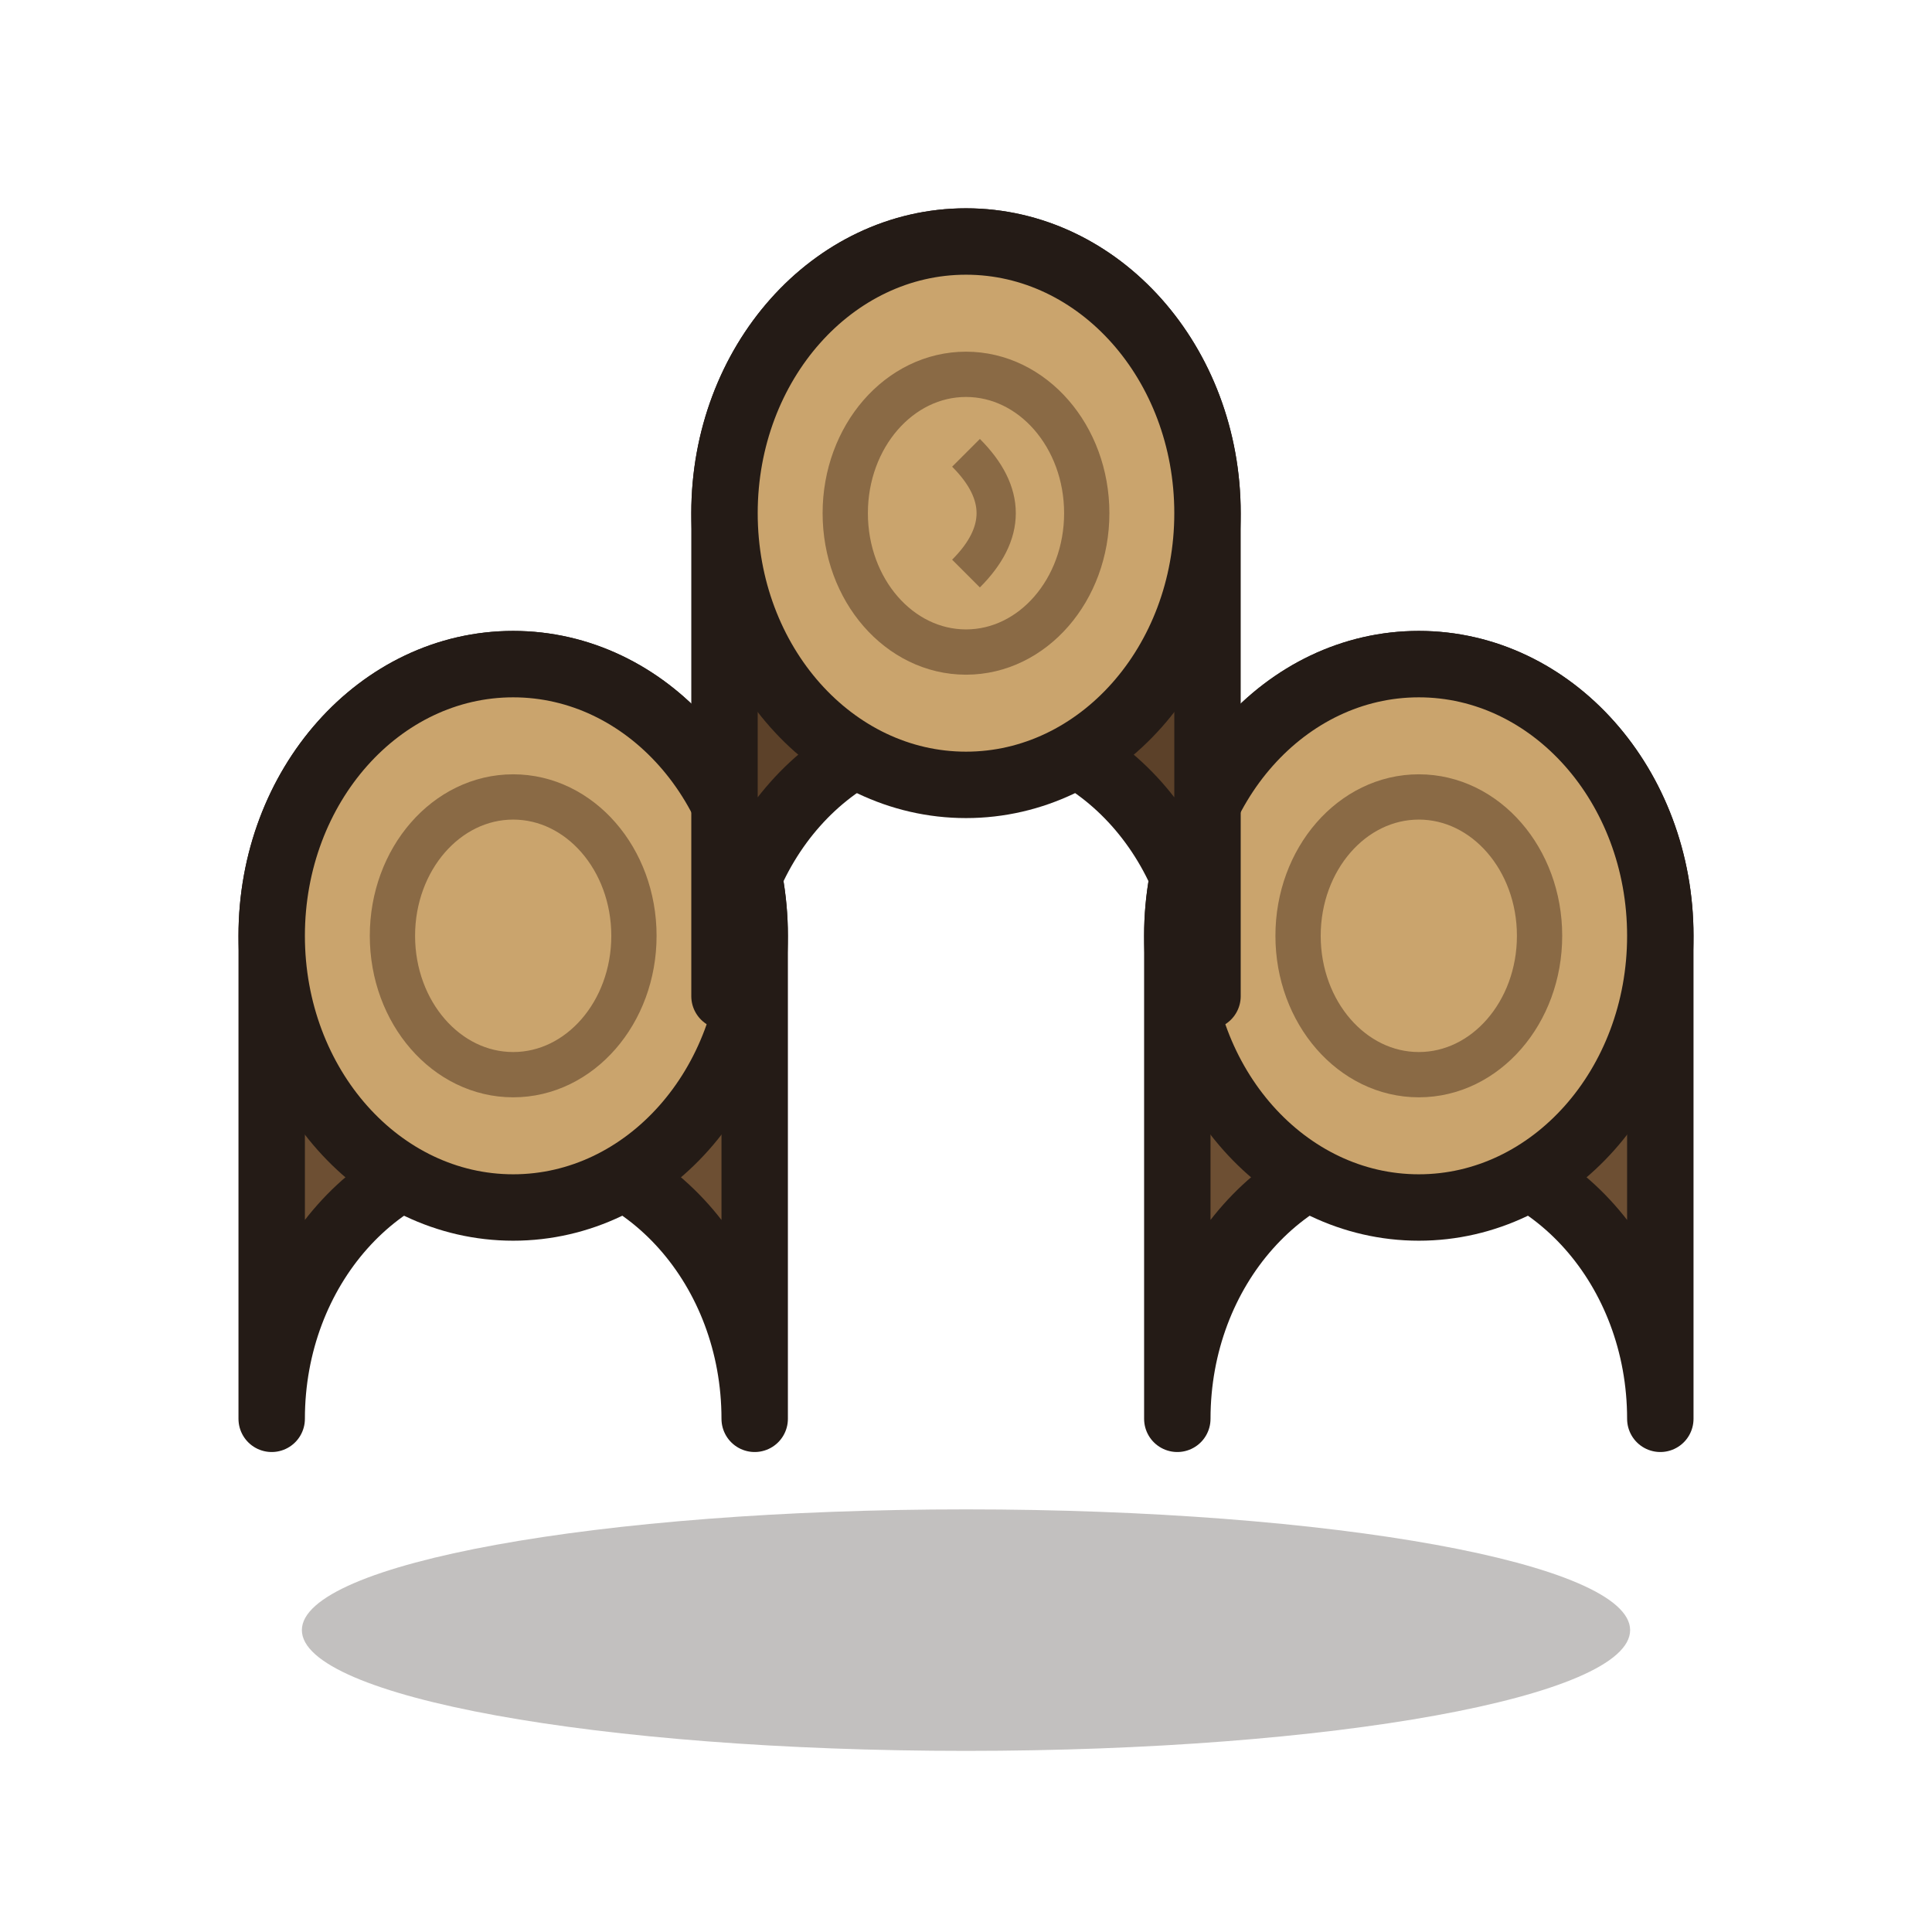
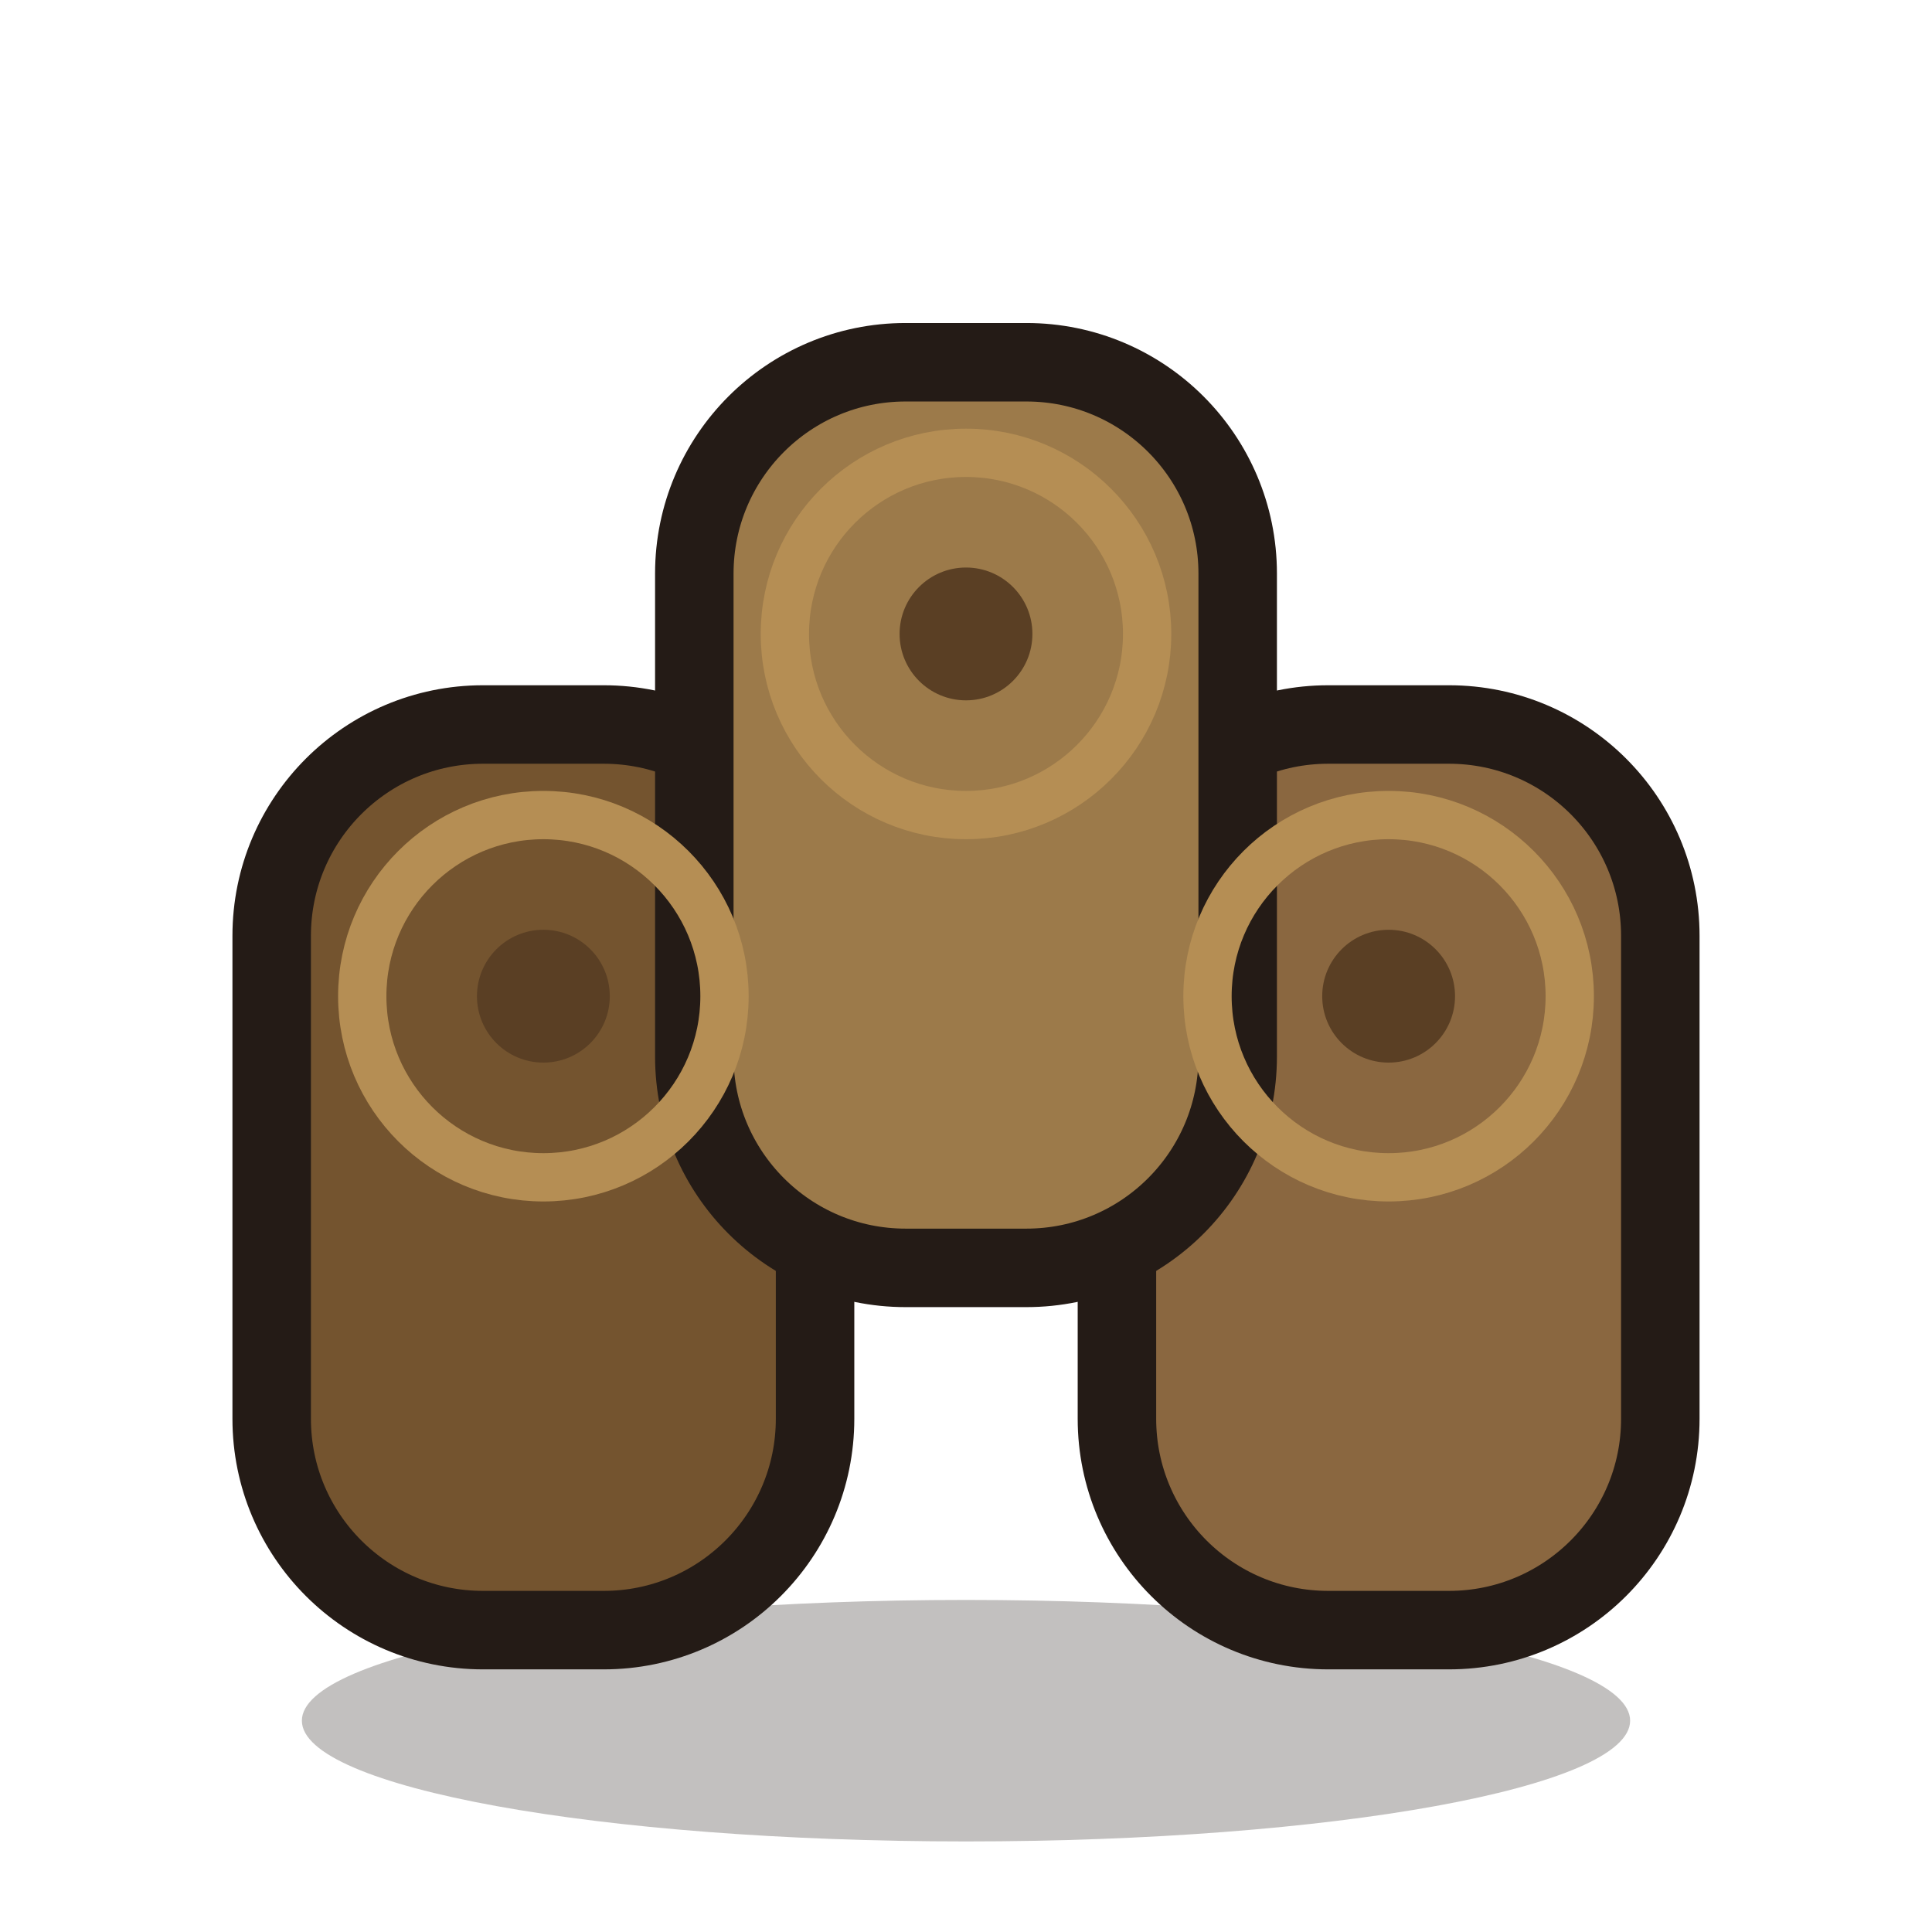
<svg xmlns="http://www.w3.org/2000/svg" viewBox="0 0 64 64">
-   <ellipse fill="rgba(20,14,10,0.26)" cx="32" cy="54" rx="22" ry="4" />
-   <path d="M9 47 a8 9 0 0 1 16 0 V31 a8 9 0 0 0 -16 0 Z" fill="#6d4f33" stroke="#241b16" stroke-width="2.2" stroke-linejoin="round" stroke-linecap="round" />
-   <ellipse cx="17" cy="31" rx="8" ry="9" fill="#caa46d" stroke="#241b16" stroke-width="2.2" stroke-linejoin="round" stroke-linecap="round" />
-   <ellipse cx="17" cy="31" rx="4" ry="4.6" fill="none" stroke="#8a6a45" stroke-width="1.5" />
-   <path d="M39 47 a8 9 0 0 1 16 0 V31 a8 9 0 0 0 -16 0 Z" fill="#6d4f33" stroke="#241b16" stroke-width="2.2" stroke-linejoin="round" stroke-linecap="round" />
-   <ellipse cx="47" cy="31" rx="8" ry="9" fill="#caa46d" stroke="#241b16" stroke-width="2.2" stroke-linejoin="round" stroke-linecap="round" />
-   <ellipse cx="47" cy="31" rx="4" ry="4.6" fill="none" stroke="#8a6a45" stroke-width="1.5" />
-   <path d="M24 33 a8 9 0 0 1 16 0 V17 a8 9 0 0 0 -16 0 Z" fill="#5c4129" stroke="#241b16" stroke-width="2.2" stroke-linejoin="round" stroke-linecap="round" />
-   <ellipse cx="32" cy="17" rx="8" ry="9" fill="#caa46d" stroke="#241b16" stroke-width="2.2" stroke-linejoin="round" stroke-linecap="round" />
-   <ellipse cx="32" cy="17" rx="4" ry="4.6" fill="none" stroke="#8a6a45" stroke-width="1.5" />
-   <path d="M32 15 Q34 17 32 19" fill="none" stroke="#8a6a45" stroke-width="1.3" />
+   <ellipse cx="32" cy="57" rx="22" ry="4" fill="rgba(20,14,10,0.26)" />
+   <g stroke="#241b16" stroke-width="2.6" stroke-linejoin="round">
+     <rect x="9" y="24" width="18" height="30" rx="7" fill="#74542f" />
+     <rect x="37" y="24" width="18" height="30" rx="7" fill="#8a6740" />
+     <rect x="23" y="12" width="18" height="30" rx="7" fill="#9c7a4a" />
+   </g>
+   <g fill="none" stroke="#b58e54" stroke-width="1.6">
+     <circle cx="18" cy="33" r="6" />
+     <circle cx="46" cy="33" r="6" />
+     <circle cx="32" cy="21" r="6" />
+   </g>
+   <g fill="#5a3f24">
+     <circle cx="18" cy="33" r="2.2" />
+     <circle cx="46" cy="33" r="2.2" />
+     <circle cx="32" cy="21" r="2.2" />
+   </g>
</svg>
